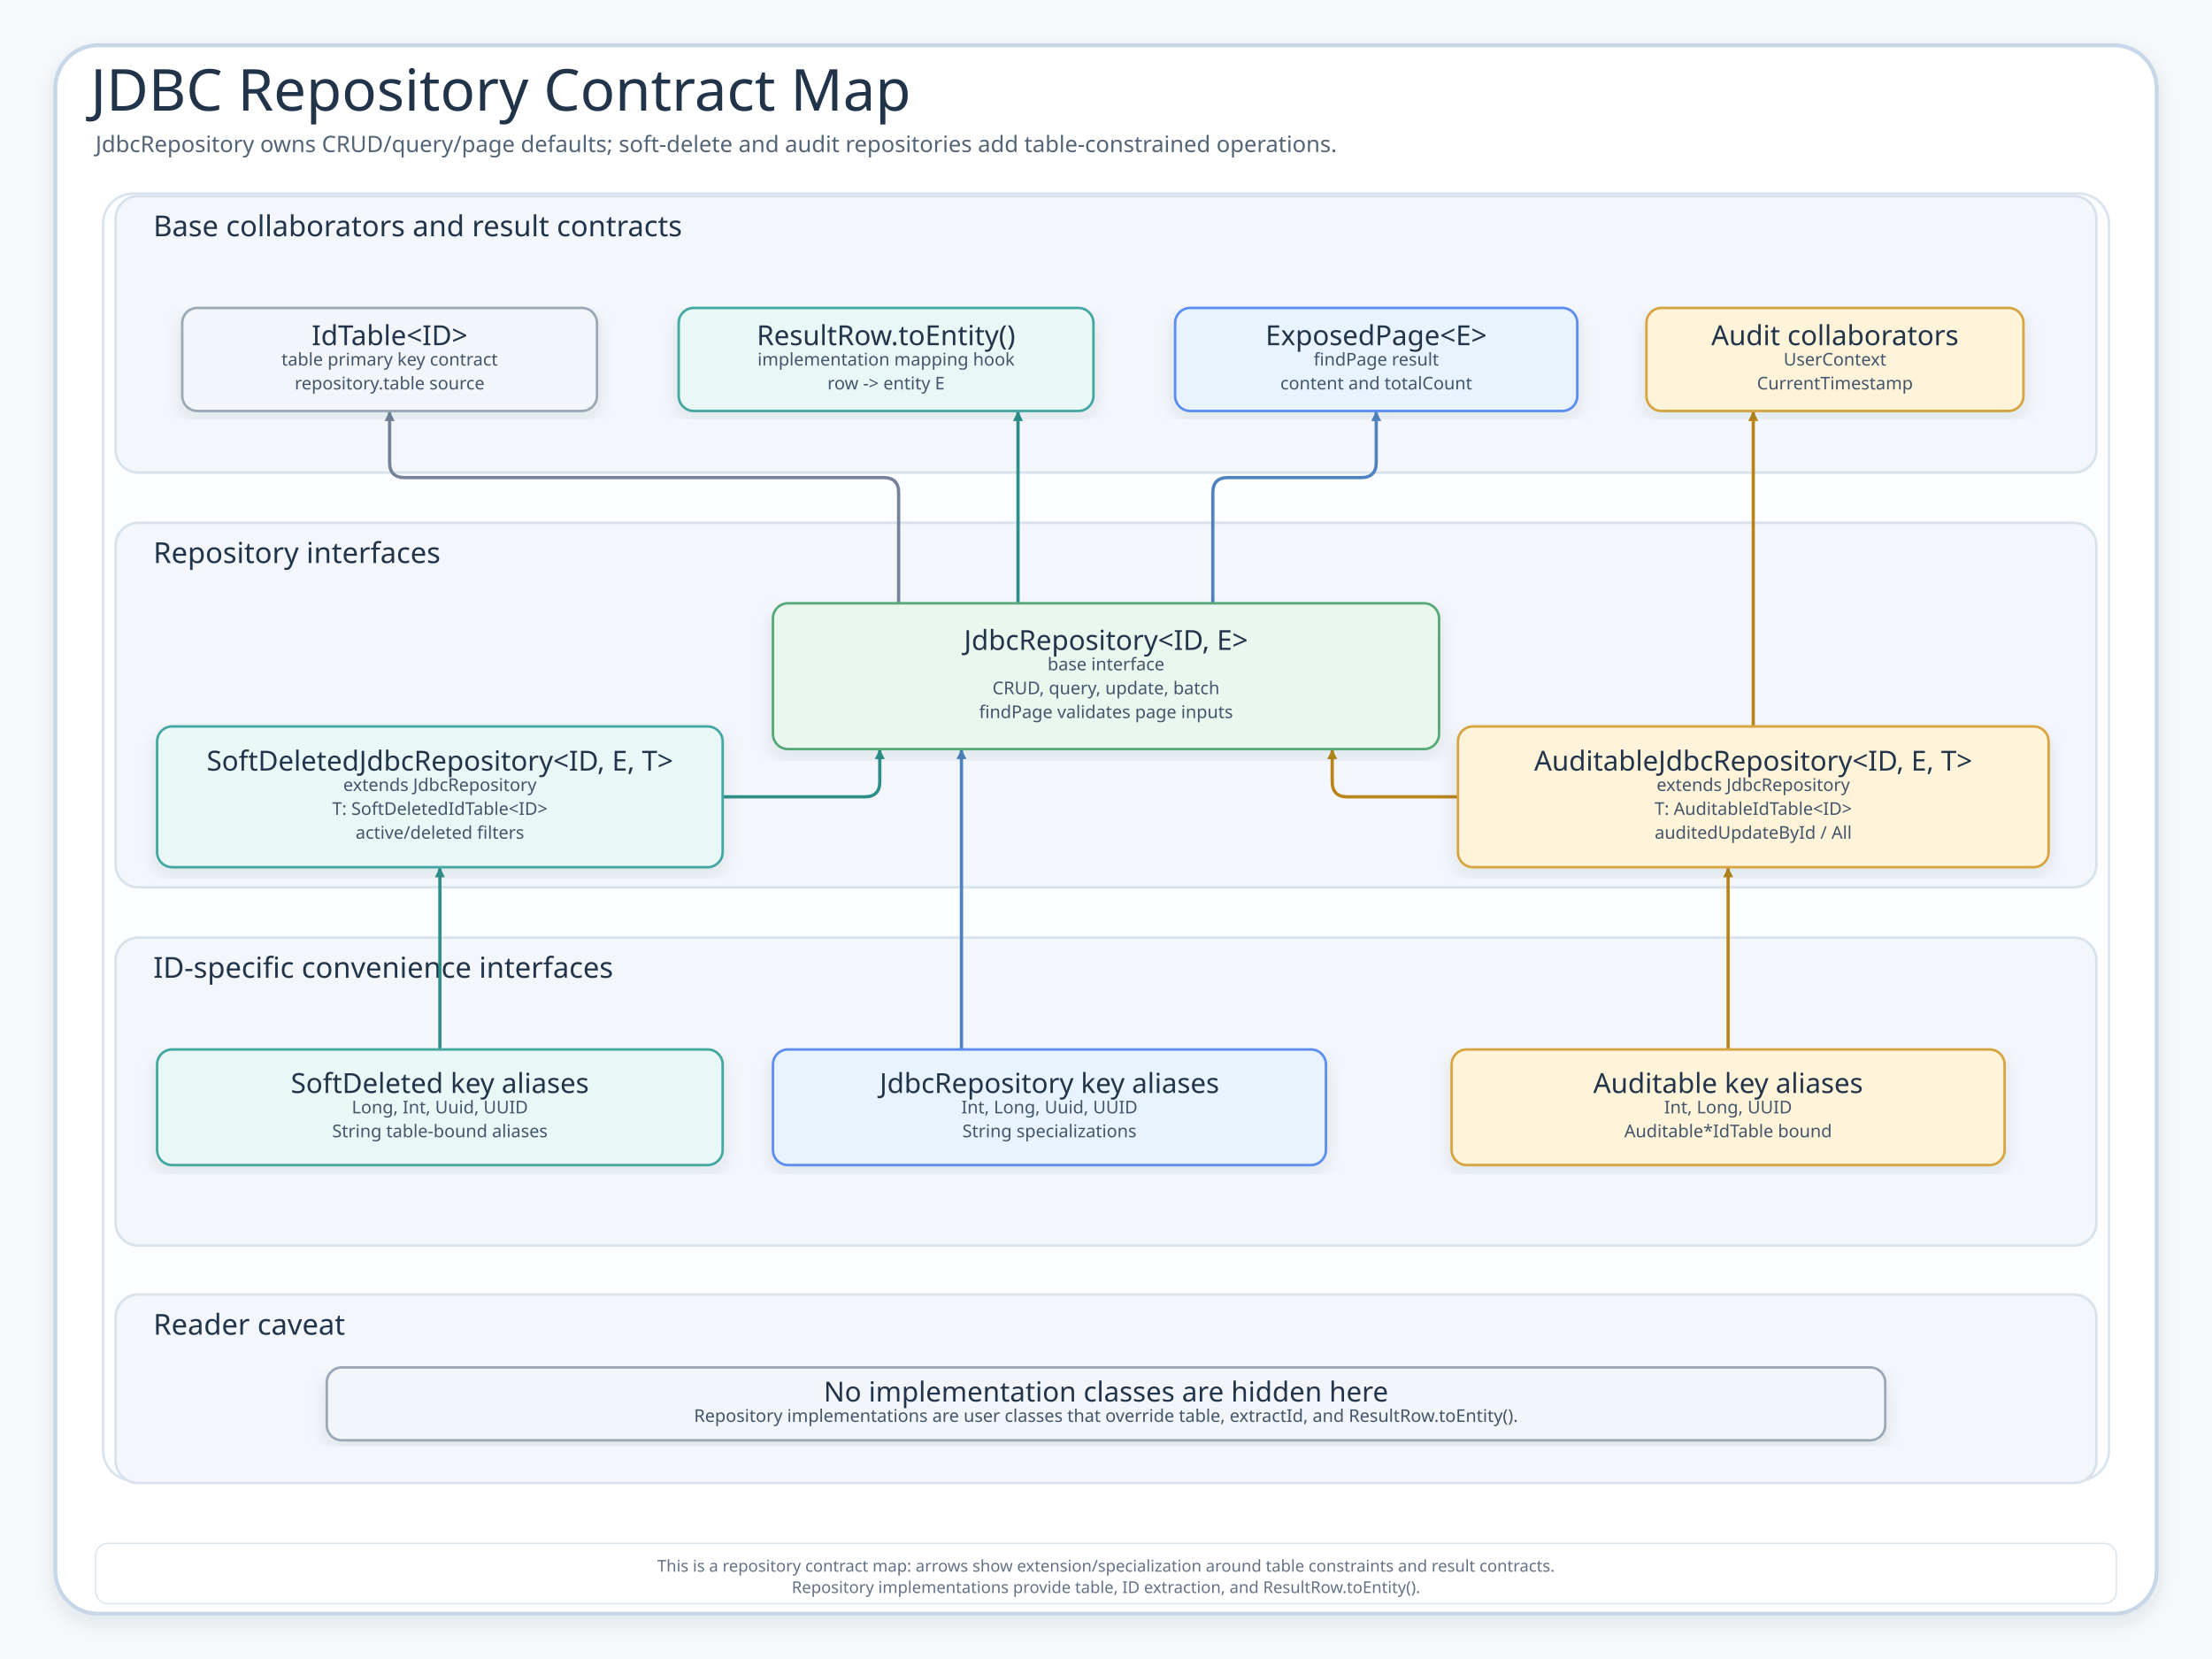
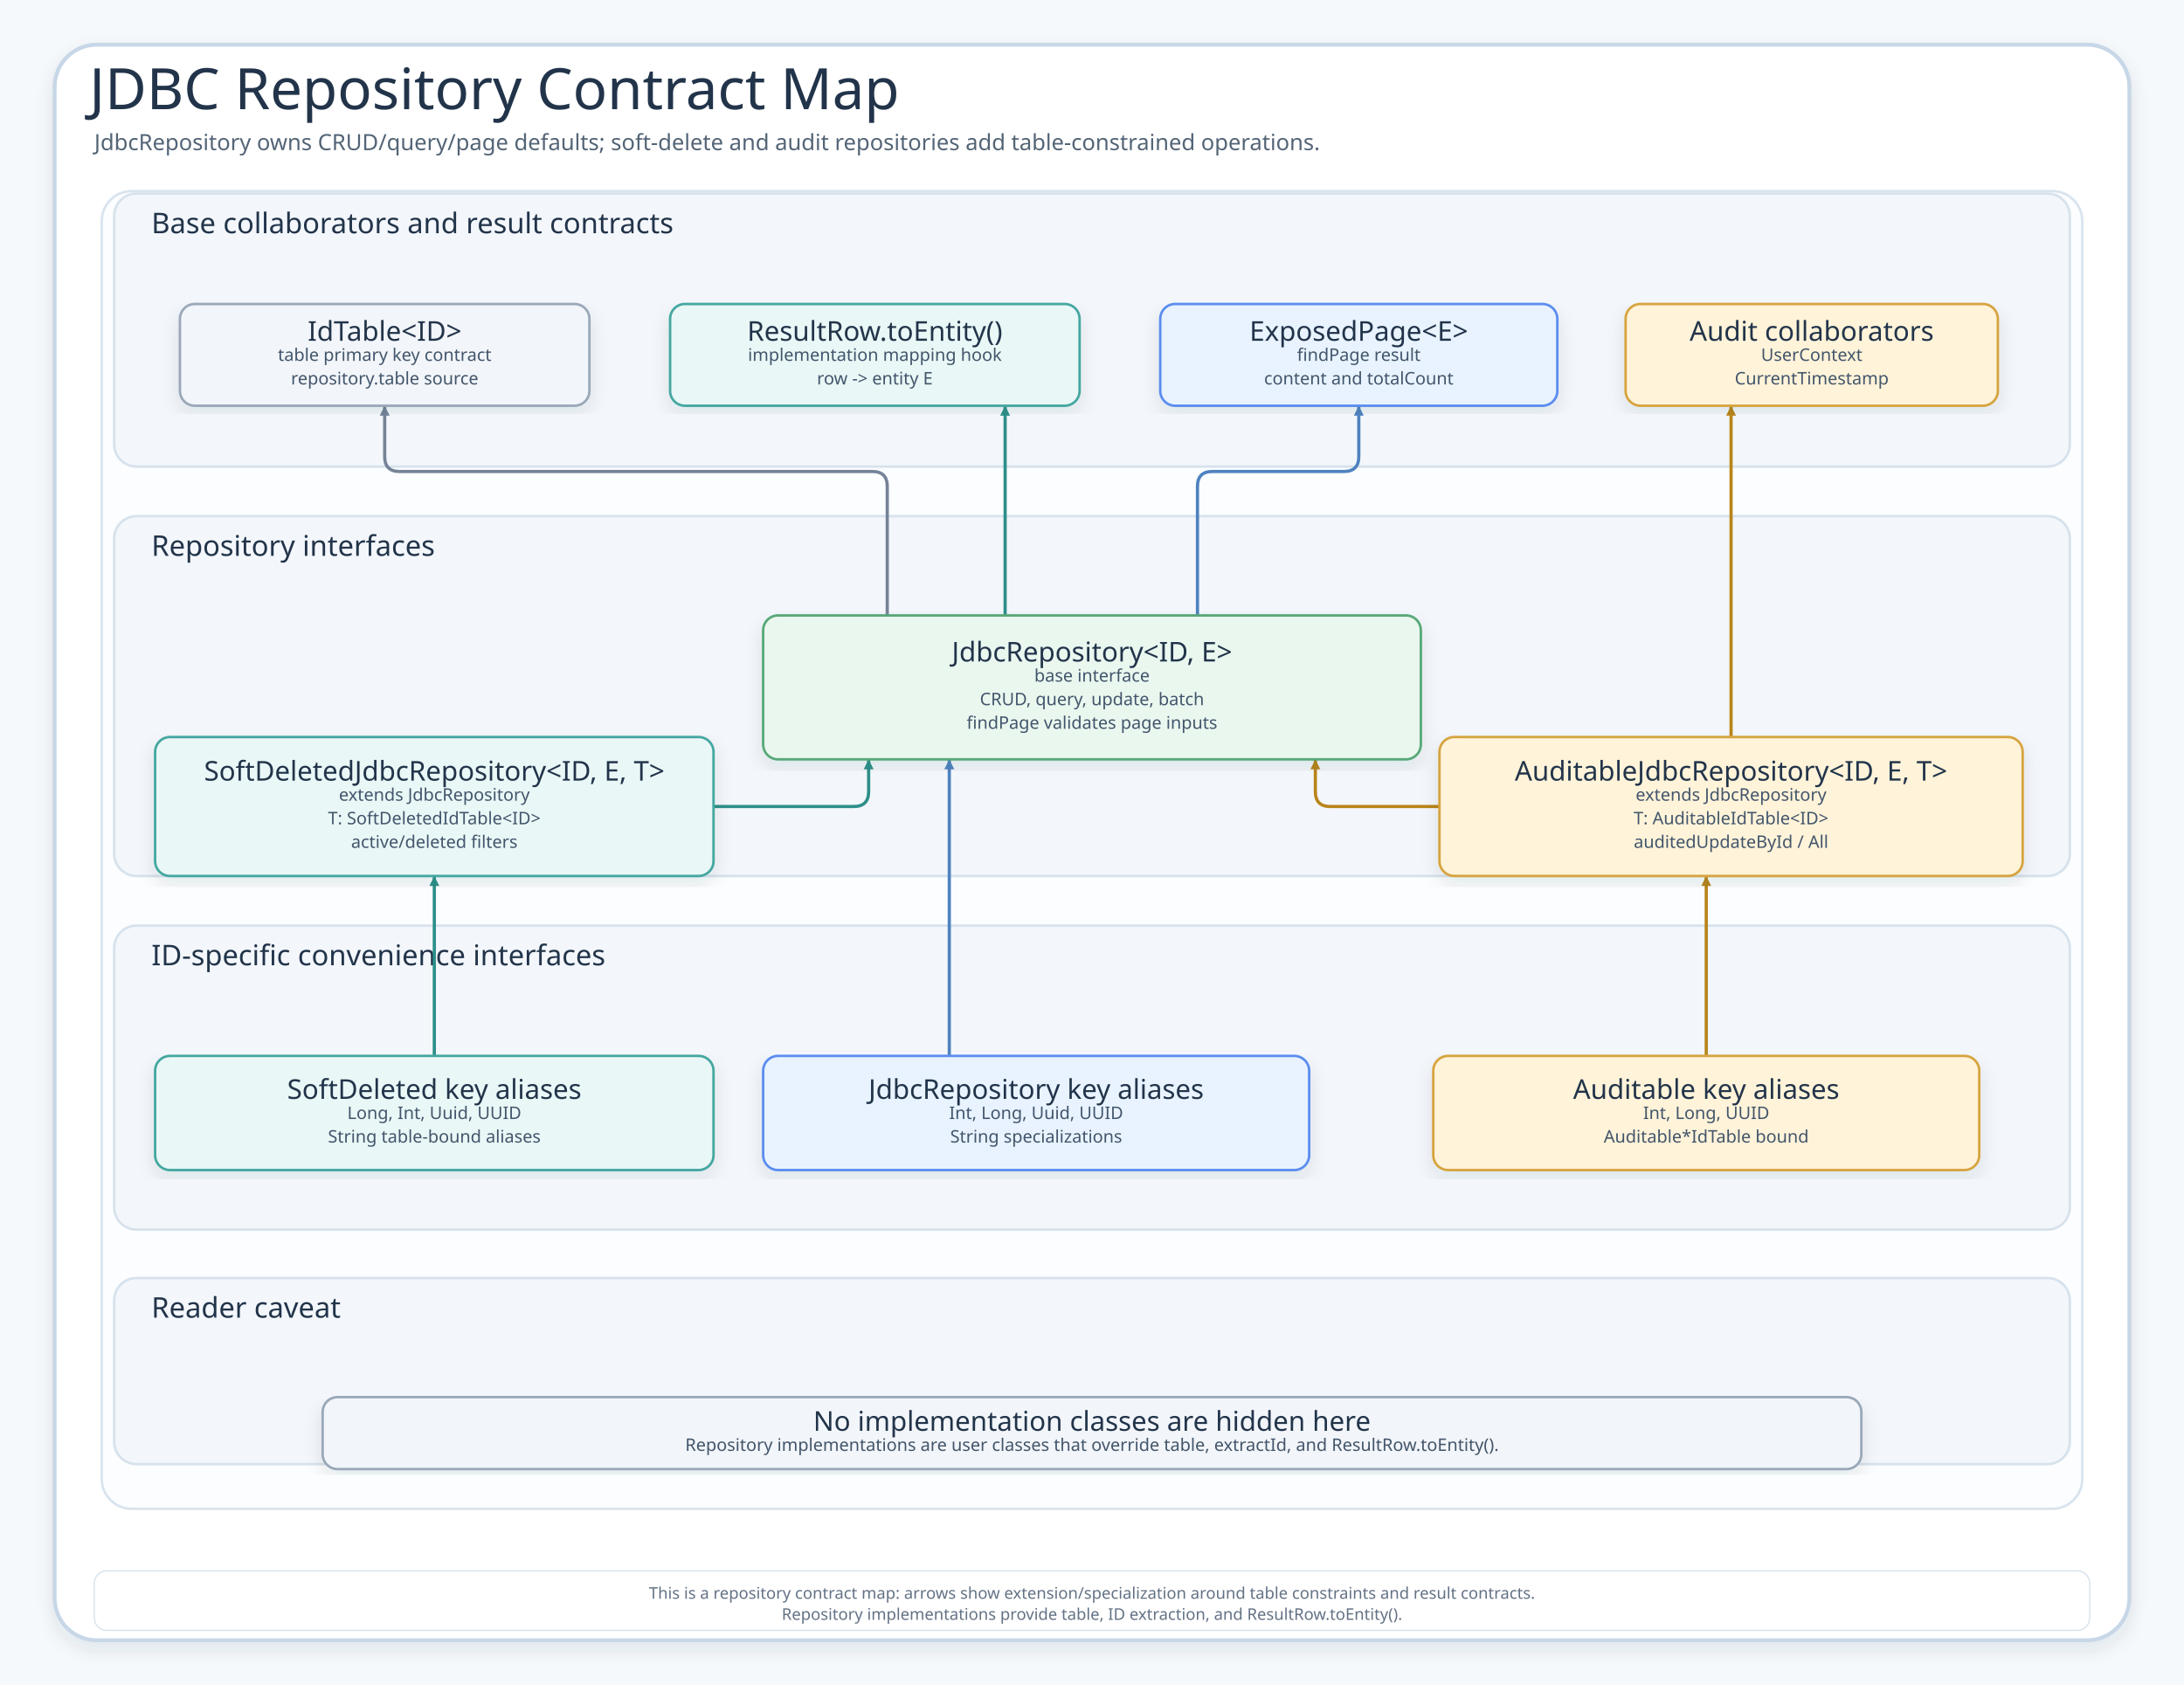
- <svg xmlns="http://www.w3.org/2000/svg" width="1760" height="1320" viewBox="0 0 1760 1320" role="img" aria-labelledby="title desc">
+ <svg xmlns="http://www.w3.org/2000/svg" width="1760" height="1358" viewBox="0 0 1760 1358" role="img" aria-labelledby="title desc">
  <defs>
    <filter id="shadow" x="-8%" y="-8%" width="116%" height="116%">
      <feDropShadow dx="0" dy="6" stdDeviation="7" flood-color="#203040" flood-opacity="0.10" />
    </filter>
    <marker id="arrow" viewBox="0 0 5 5" markerWidth="10" markerHeight="10" refX="4.5" refY="2.5" orient="auto" markerUnits="userSpaceOnUse">
      <path d="M 0.5 0.5 L 4.5 2.5 L 0.5 4.5" fill="#536C85" stroke-dasharray="none" style="stroke-dasharray:none!important" />
    </marker>
    <marker id="generalizationArrow" viewBox="0 0 5 5" markerWidth="18" markerHeight="16" refX="4.5" refY="2.5" orient="auto" markerUnits="userSpaceOnUse">
      <path d="M 0.5 0.5 L 4.5 2.5 L 0.5 4.5" fill="#FFFFFF" stroke="#536C85" stroke-width="0.8" stroke-dasharray="none" style="stroke-dasharray:none!important" />
    </marker>
    <style>
      .canvas{fill:#F6F9FC}.decor{fill:#FFFFFF;stroke:#C7D7E7;stroke-width:3.2;filter:url(#shadow)}
      .innerFrame{fill:#FBFDFF;stroke:#D9E4EF;stroke-width:2}
      .title{font-family:"Architects Daughter";font-size:46px;fill:#22344A;font-weight:400}
      .subtitle{font-family:"Comic Mono";font-size:18px;fill:#536476;font-weight:400}
      .group{fill:#F3F7FB;stroke:#D7E2EC;stroke-width:2}.group-title{font-family:"Architects Daughter";font-size:23px;fill:#22344A;font-weight:400}
      .card-title{font-family:"Architects Daughter";font-size:22px;fill:#22344A;font-weight:400}.detail{font-family:"Comic Mono";font-size:14px;fill:#42556B;font-weight:400}
      .small{font-family:"Comic Mono";font-size:13px;fill:#627184;font-weight:400}.shape{filter:url(#shadow);stroke-width:2}
      .connector{fill:none;stroke-width:2.6;marker-end:url(#arrow);stroke-linejoin:round;stroke-linecap:round}.generalization{marker-end:url(#generalizationArrow)}.dashed{stroke-dasharray:7 6}
      .pill{fill:#FFFFFF;stroke:#D7E2EC;stroke-width:1}
    </style>
    <marker id="arrow-758297" viewBox="0 0 5 5" markerWidth="10" markerHeight="10" refX="4.5" refY="2.5" orient="auto" markerUnits="userSpaceOnUse">
      <path d="M 0.5 0.5 L 4.5 2.5 L 0.5 4.5" fill="#758297" style="stroke-dasharray:none!important" stroke-dasharray="none" />
    </marker>
    <marker id="arrow-2e8f89" viewBox="0 0 5 5" markerWidth="10" markerHeight="10" refX="4.5" refY="2.5" orient="auto" markerUnits="userSpaceOnUse">
      <path d="M 0.5 0.5 L 4.5 2.5 L 0.5 4.5" fill="#2E8F89" style="stroke-dasharray:none!important" stroke-dasharray="none" />
    </marker>
    <marker id="arrow-4f83bf" viewBox="0 0 5 5" markerWidth="10" markerHeight="10" refX="4.5" refY="2.5" orient="auto" markerUnits="userSpaceOnUse">
      <path d="M 0.5 0.5 L 4.5 2.5 L 0.5 4.5" fill="#4F83BF" style="stroke-dasharray:none!important" stroke-dasharray="none" />
    </marker>
    <marker id="arrow-b9851b" viewBox="0 0 5 5" markerWidth="10" markerHeight="10" refX="4.5" refY="2.5" orient="auto" markerUnits="userSpaceOnUse">
      <path d="M 0.5 0.5 L 4.5 2.5 L 0.5 4.5" fill="#B9851B" style="stroke-dasharray:none!important" stroke-dasharray="none" />
    </marker>
  </defs>
-   <rect class="canvas" width="1760" height="1320" />
-   <rect class="decor" x="44" y="36" width="1672" height="1248" rx="34" />
-   <rect class="innerFrame" x="82" y="154" width="1596" height="1024" rx="24" />
+   <rect class="canvas" width="1760" height="1358" />
+   <rect class="decor" x="44" y="36" width="1672" height="1286" rx="34" />
+   <rect class="innerFrame" x="82" y="154" width="1596" height="1062" rx="24" />
  <text class="title" x="72" y="88">JDBC Repository Contract Map</text>
  <text class="subtitle" x="76" y="121">JdbcRepository owns CRUD/query/page defaults; soft-delete and audit repositories add table-constrained operations.</text>
  <g id="group-collaborators">
    <rect class="group" x="92" y="156" width="1576" height="220" rx="18" />
    <text class="group-title" x="122" y="180" dominant-baseline="middle">Base collaborators and result contracts</text>
  </g>
  <g id="group-interfaces">
    <rect class="group" x="92" y="416" width="1576" height="290" rx="18" />
    <text class="group-title" x="122" y="440" dominant-baseline="middle">Repository interfaces</text>
  </g>
  <g id="group-aliases">
    <rect class="group" x="92" y="746" width="1576" height="245" rx="18" />
    <text class="group-title" x="122" y="770" dominant-baseline="middle">ID-specific convenience interfaces</text>
  </g>
  <g id="group-note">
    <rect class="group" x="92" y="1030" width="1576" height="150" rx="18" />
    <text class="group-title" x="122" y="1054" dominant-baseline="middle">Reader caveat</text>
  </g>
-   <path id="route-jdbc-id-table" data-edge="jdbc-&gt;id-table" data-label="table: IdTable&lt;ID&gt;" class="connector" d="M 715 480 L 715 392 Q 715 380 703 380 L 322 380 Q 310 380 310 368 L 310 327" stroke="#758297" style="marker-end:url(#arrow-758297)" />
-   <path id="route-jdbc-result-row" data-edge="jdbc-&gt;result-row" data-label="maps row to E" class="connector" d="M 810 480 L 810 327" stroke="#2E8F89" style="marker-end:url(#arrow-2e8f89)" />
-   <path id="route-jdbc-page" data-edge="jdbc-&gt;page" data-label="findPage returns" class="connector" d="M 965 480 L 965 392 Q 965 380 977 380 L 1083 380 Q 1095 380 1095 368 L 1095 327" stroke="#4F83BF" style="marker-end:url(#arrow-4f83bf)" />
-   <path id="route-soft-jdbc" data-edge="soft-&gt;jdbc" data-label="extends base CRUD contract" class="connector generalization" d="M 575 634 L 688 634 Q 700 634 700 622 L 700 596" stroke="#2E8F89" style="marker-end:url(#arrow-2e8f89)" />
-   <path id="route-auditable-jdbc" data-edge="auditable-&gt;jdbc" data-label="extends base CRUD contract" class="connector generalization" d="M 1160 634 L 1072 634 Q 1060 634 1060 622 L 1060 596" stroke="#B9851B" style="marker-end:url(#arrow-b9851b)" />
-   <path id="route-auditable-audit-context" data-edge="auditable-&gt;audit-context" data-label="sets updatedBy/updatedAt" class="connector" d="M 1395 578 L 1395 327" stroke="#B9851B" style="marker-end:url(#arrow-b9851b)" />
-   <path id="route-jdbc-aliases-jdbc" data-edge="jdbc-aliases-&gt;jdbc" data-label="specializes ID type" class="connector" d="M 765 835 L 765 596" stroke="#4F83BF" style="marker-end:url(#arrow-4f83bf)" />
-   <path id="route-soft-aliases-soft" data-edge="soft-aliases-&gt;soft" data-label="specializes soft table type" class="connector" d="M 350 835 L 350 690" stroke="#2E8F89" style="marker-end:url(#arrow-2e8f89)" />
-   <path id="route-audit-aliases-auditable" data-edge="audit-aliases-&gt;auditable" data-label="specializes audit table type" class="connector" d="M 1375 835 L 1375 690" stroke="#B9851B" style="marker-end:url(#arrow-b9851b)" />
+   <path id="route-jdbc-id-table" data-edge="jdbc-&gt;id-table" data-label="table: IdTable&lt;ID&gt;" class="connector" d="M 715 496 L 715 392 Q 715 380 703 380 L 322 380 Q 310 380 310 368 L 310 327" stroke="#758297" style="marker-end:url(#arrow-758297)" />
+   <path id="route-jdbc-result-row" data-edge="jdbc-&gt;result-row" data-label="maps row to E" class="connector" d="M 810 496 L 810 327" stroke="#2E8F89" style="marker-end:url(#arrow-2e8f89)" />
+   <path id="route-jdbc-page" data-edge="jdbc-&gt;page" data-label="findPage returns" class="connector" d="M 965 496 L 965 392 Q 965 380 977 380 L 1083 380 Q 1095 380 1095 368 L 1095 327" stroke="#4F83BF" style="marker-end:url(#arrow-4f83bf)" />
+   <path id="route-soft-jdbc" data-edge="soft-&gt;jdbc" data-label="extends base CRUD contract" class="connector generalization" d="M 575 650 L 688 650 Q 700 650 700 638 L 700 612" stroke="#2E8F89" style="marker-end:url(#arrow-2e8f89)" />
+   <path id="route-auditable-jdbc" data-edge="auditable-&gt;jdbc" data-label="extends base CRUD contract" class="connector generalization" d="M 1160 650 L 1072 650 Q 1060 650 1060 638 L 1060 612" stroke="#B9851B" style="marker-end:url(#arrow-b9851b)" />
+   <path id="route-auditable-audit-context" data-edge="auditable-&gt;audit-context" data-label="sets updatedBy/updatedAt" class="connector" d="M 1395 594 L 1395 327" stroke="#B9851B" style="marker-end:url(#arrow-b9851b)" />
+   <path id="route-jdbc-aliases-jdbc" data-edge="jdbc-aliases-&gt;jdbc" data-label="specializes ID type" class="connector" d="M 765 851 L 765 612" stroke="#4F83BF" style="marker-end:url(#arrow-4f83bf)" />
+   <path id="route-soft-aliases-soft" data-edge="soft-aliases-&gt;soft" data-label="specializes soft table type" class="connector" d="M 350 851 L 350 706" stroke="#2E8F89" style="marker-end:url(#arrow-2e8f89)" />
+   <path id="route-audit-aliases-auditable" data-edge="audit-aliases-&gt;auditable" data-label="specializes audit table type" class="connector" d="M 1375 851 L 1375 706" stroke="#B9851B" style="marker-end:url(#arrow-b9851b)" />
  <g id="node-id-table" data-node="id-table" transform="translate(145,245)">
    <rect class="shape" x="0" y="0" width="330" height="82" rx="12" fill="#F2F5F9" stroke="#9AA8B8" />
    <text class="card-title" x="165" y="22" text-anchor="middle" dominant-baseline="middle">IdTable&lt;ID&gt;</text>
    <text class="detail" x="165" y="41" text-anchor="middle" dominant-baseline="middle">table primary key contract</text>
    <text class="detail" x="165" y="60" text-anchor="middle" dominant-baseline="middle">repository.table source</text>
  </g>
  <g id="node-result-row" data-node="result-row" transform="translate(540,245)">
    <rect class="shape" x="0" y="0" width="330" height="82" rx="12" fill="#E9F7F6" stroke="#45A7A1" />
    <text class="card-title" x="165" y="22" text-anchor="middle" dominant-baseline="middle">ResultRow.toEntity()</text>
    <text class="detail" x="165" y="41" text-anchor="middle" dominant-baseline="middle">implementation mapping hook</text>
    <text class="detail" x="165" y="60" text-anchor="middle" dominant-baseline="middle">row -&gt; entity E</text>
  </g>
  <g id="node-page" data-node="page" transform="translate(935,245)">
    <rect class="shape" x="0" y="0" width="320" height="82" rx="12" fill="#E8F3FF" stroke="#5B8DEF" />
    <text class="card-title" x="160" y="22" text-anchor="middle" dominant-baseline="middle">ExposedPage&lt;E&gt;</text>
    <text class="detail" x="160" y="41" text-anchor="middle" dominant-baseline="middle">findPage result</text>
    <text class="detail" x="160" y="60" text-anchor="middle" dominant-baseline="middle">content and totalCount</text>
  </g>
  <g id="node-audit-context" data-node="audit-context" transform="translate(1310,245)">
    <rect class="shape" x="0" y="0" width="300" height="82" rx="12" fill="#FFF3D9" stroke="#D6A441" />
    <text class="card-title" x="150" y="22" text-anchor="middle" dominant-baseline="middle">Audit collaborators</text>
    <text class="detail" x="150" y="41" text-anchor="middle" dominant-baseline="middle">UserContext</text>
    <text class="detail" x="150" y="60" text-anchor="middle" dominant-baseline="middle">CurrentTimestamp</text>
  </g>
-   <g id="node-jdbc" data-node="jdbc" transform="translate(615,480)">
+   <g id="node-jdbc" data-node="jdbc" transform="translate(615,496)">
    <rect class="shape" x="0" y="0" width="530" height="116" rx="12" fill="#EAF7EF" stroke="#58A978" />
    <text class="card-title" x="265" y="29.5" text-anchor="middle" dominant-baseline="middle">JdbcRepository&lt;ID, E&gt;</text>
    <text class="detail" x="265" y="48.5" text-anchor="middle" dominant-baseline="middle">base interface</text>
    <text class="detail" x="265" y="67.5" text-anchor="middle" dominant-baseline="middle">CRUD, query, update, batch</text>
    <text class="detail" x="265" y="86.5" text-anchor="middle" dominant-baseline="middle">findPage validates page inputs</text>
  </g>
-   <g id="node-soft" data-node="soft" transform="translate(125,578)">
+   <g id="node-soft" data-node="soft" transform="translate(125,594)">
    <rect class="shape" x="0" y="0" width="450" height="112" rx="12" fill="#E9F7F6" stroke="#45A7A1" />
    <text class="card-title" x="225" y="27.5" text-anchor="middle" dominant-baseline="middle">SoftDeletedJdbcRepository&lt;ID, E, T&gt;</text>
    <text class="detail" x="225" y="46.5" text-anchor="middle" dominant-baseline="middle">extends JdbcRepository</text>
    <text class="detail" x="225" y="65.5" text-anchor="middle" dominant-baseline="middle">T: SoftDeletedIdTable&lt;ID&gt;</text>
    <text class="detail" x="225" y="84.5" text-anchor="middle" dominant-baseline="middle">active/deleted filters</text>
  </g>
-   <g id="node-auditable" data-node="auditable" transform="translate(1160,578)">
+   <g id="node-auditable" data-node="auditable" transform="translate(1160,594)">
    <rect class="shape" x="0" y="0" width="470" height="112" rx="12" fill="#FFF3D9" stroke="#D6A441" />
    <text class="card-title" x="235" y="27.5" text-anchor="middle" dominant-baseline="middle">AuditableJdbcRepository&lt;ID, E, T&gt;</text>
    <text class="detail" x="235" y="46.5" text-anchor="middle" dominant-baseline="middle">extends JdbcRepository</text>
    <text class="detail" x="235" y="65.5" text-anchor="middle" dominant-baseline="middle">T: AuditableIdTable&lt;ID&gt;</text>
    <text class="detail" x="235" y="84.5" text-anchor="middle" dominant-baseline="middle">auditedUpdateById / All</text>
  </g>
-   <g id="node-soft-aliases" data-node="soft-aliases" transform="translate(125,835)">
+   <g id="node-soft-aliases" data-node="soft-aliases" transform="translate(125,851)">
    <rect class="shape" x="0" y="0" width="450" height="92" rx="12" fill="#E9F7F6" stroke="#45A7A1" />
    <text class="card-title" x="225" y="27" text-anchor="middle" dominant-baseline="middle">SoftDeleted key aliases</text>
    <text class="detail" x="225" y="46" text-anchor="middle" dominant-baseline="middle">Long, Int, Uuid, UUID</text>
    <text class="detail" x="225" y="65" text-anchor="middle" dominant-baseline="middle">String table-bound aliases</text>
  </g>
-   <g id="node-jdbc-aliases" data-node="jdbc-aliases" transform="translate(615,835)">
+   <g id="node-jdbc-aliases" data-node="jdbc-aliases" transform="translate(615,851)">
    <rect class="shape" x="0" y="0" width="440" height="92" rx="12" fill="#E8F3FF" stroke="#5B8DEF" />
    <text class="card-title" x="220" y="27" text-anchor="middle" dominant-baseline="middle">JdbcRepository key aliases</text>
    <text class="detail" x="220" y="46" text-anchor="middle" dominant-baseline="middle">Int, Long, Uuid, UUID</text>
    <text class="detail" x="220" y="65" text-anchor="middle" dominant-baseline="middle">String specializations</text>
  </g>
-   <g id="node-audit-aliases" data-node="audit-aliases" transform="translate(1155,835)">
+   <g id="node-audit-aliases" data-node="audit-aliases" transform="translate(1155,851)">
    <rect class="shape" x="0" y="0" width="440" height="92" rx="12" fill="#FFF3D9" stroke="#D6A441" />
    <text class="card-title" x="220" y="27" text-anchor="middle" dominant-baseline="middle">Auditable key aliases</text>
    <text class="detail" x="220" y="46" text-anchor="middle" dominant-baseline="middle">Int, Long, UUID</text>
    <text class="detail" x="220" y="65" text-anchor="middle" dominant-baseline="middle">Auditable*IdTable bound</text>
  </g>
-   <g id="node-caveat" data-node="caveat" transform="translate(260,1088)">
+   <g id="node-caveat" data-node="caveat" transform="translate(260,1126)">
    <rect class="shape" x="0" y="0" width="1240" height="58" rx="12" fill="#F2F5F9" stroke="#9AA8B8" />
    <text class="card-title" x="620" y="19.5" text-anchor="middle" dominant-baseline="middle">No implementation classes are hidden here</text>
    <text class="detail" x="620" y="38.5" text-anchor="middle" dominant-baseline="middle">Repository implementations are user classes that override table, extractId, and ResultRow.toEntity().</text>
  </g>
-   <g transform="translate(76,1228)" data-footer="repository-project-module">
+   <g transform="translate(76,1266)" data-footer="repository-project-module">
    <rect class="pill" x="0" y="0" width="1608" height="48" rx="10" />
    <text class="small" x="804" y="18" text-anchor="middle" dominant-baseline="middle">This is a repository contract map: arrows show extension/specialization around table constraints and result contracts.</text>
    <text class="small" x="804" y="35" text-anchor="middle" dominant-baseline="middle">Repository implementations provide table, ID extraction, and ResultRow.toEntity().</text>
  </g>
</svg>
